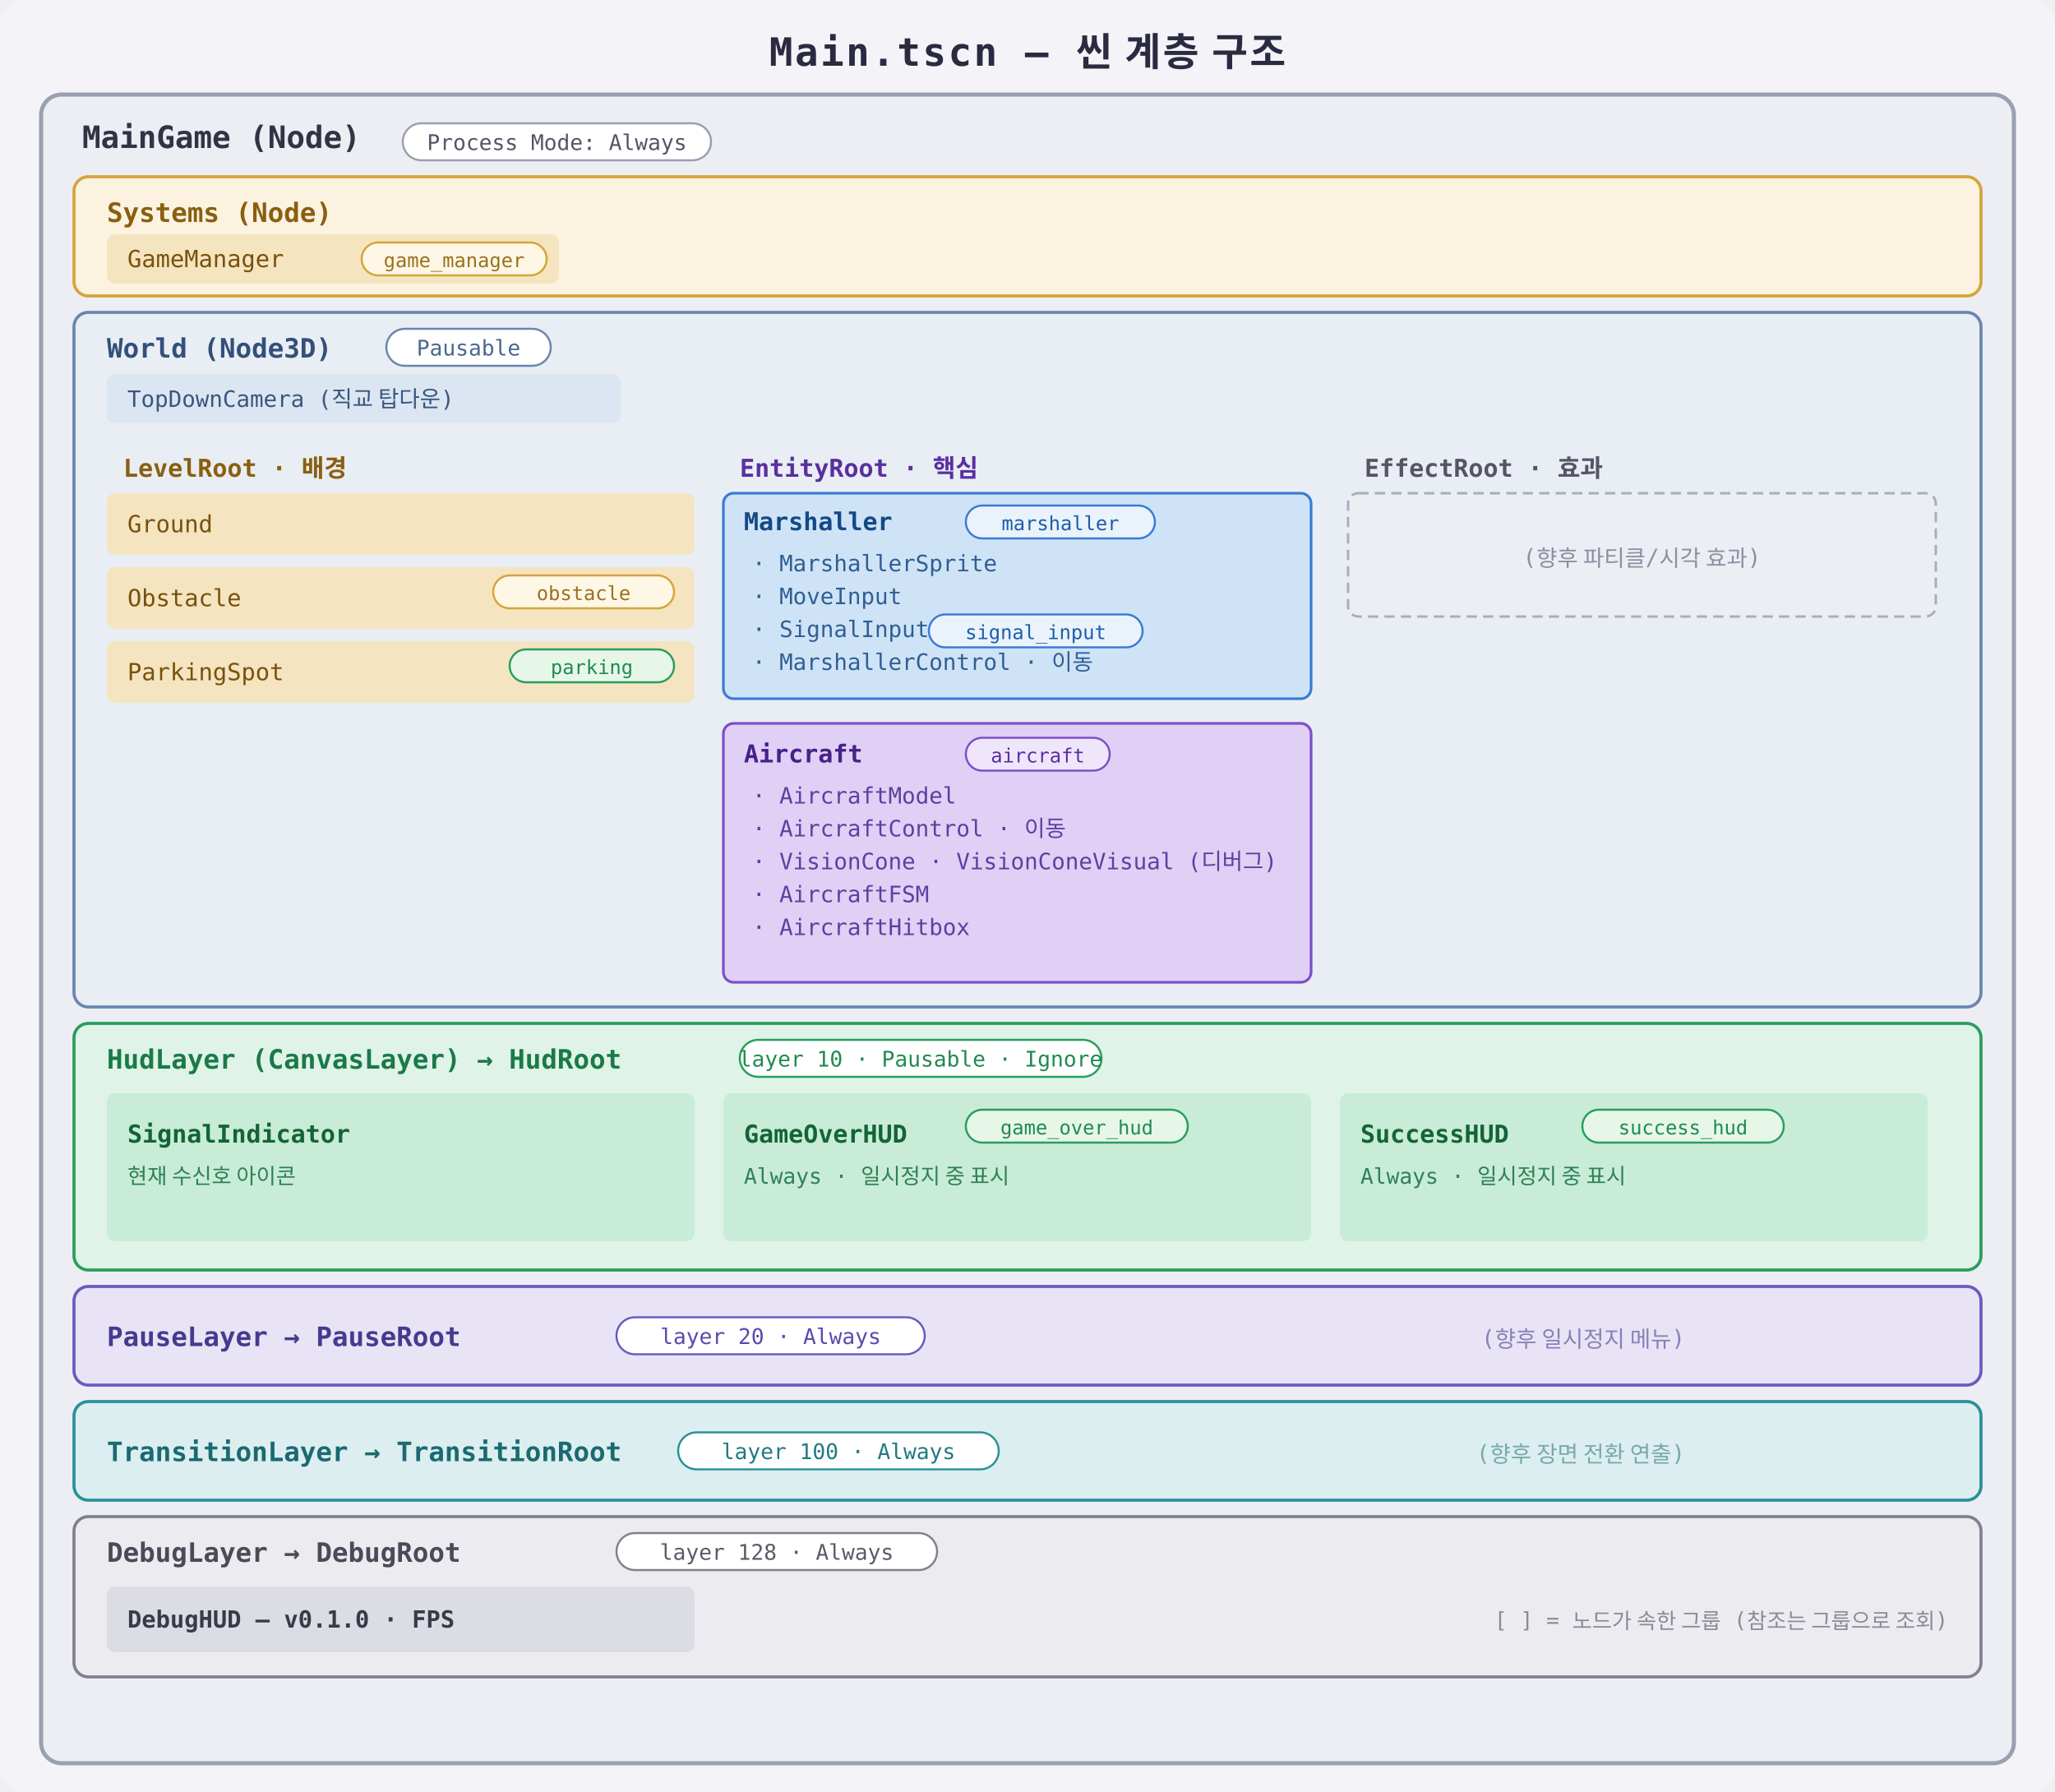
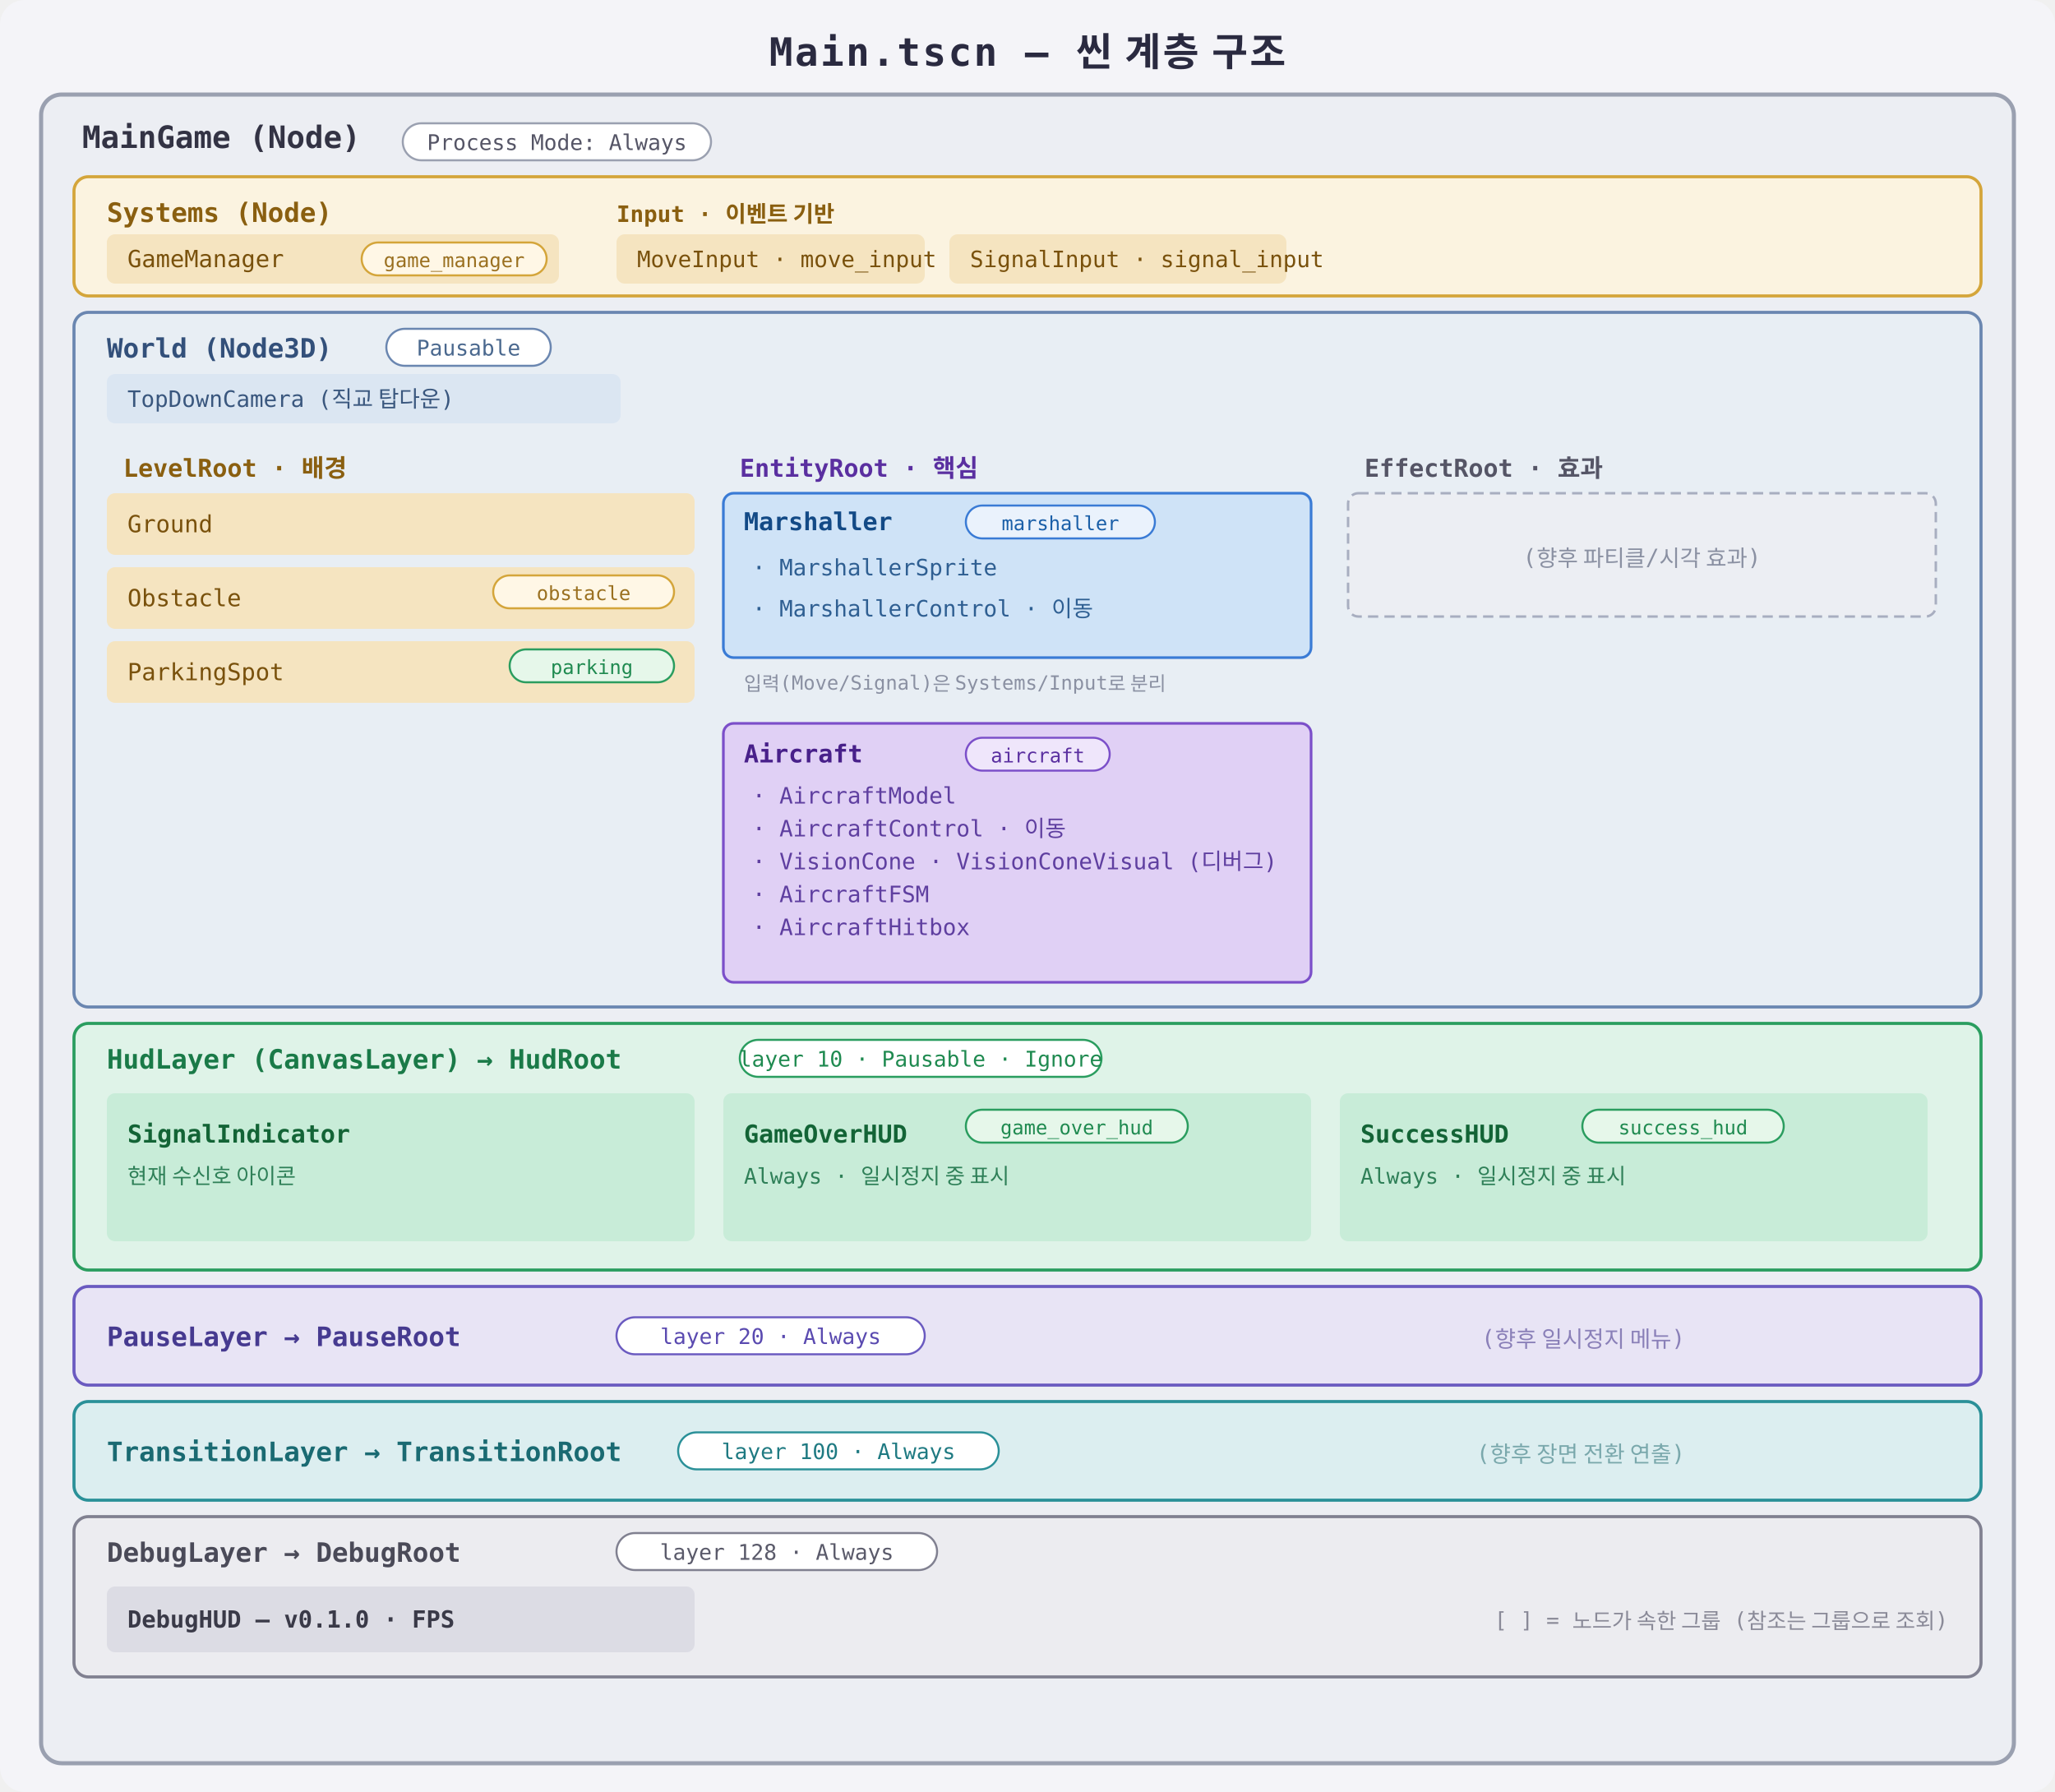
<svg xmlns="http://www.w3.org/2000/svg" viewBox="0 0 1000 872" font-family="'Consolas','Menlo',monospace">
  <rect width="1000" height="872" fill="#f4f4f8" rx="12" />
  <text x="500" y="32" text-anchor="middle" fill="#2a2a40" font-size="19" font-weight="bold" letter-spacing="1">Main.tscn — 씬 계층 구조</text>
  <rect x="20" y="46" width="960" height="812" rx="10" fill="#eceef3" stroke="#9aa0b0" stroke-width="2" />
  <text x="40" y="72" fill="#333344" font-size="15" font-weight="bold">MainGame (Node)</text>
  <rect x="196" y="60" width="150" height="18" rx="9" fill="#fff" stroke="#9aa0b0" />
  <text x="271" y="73" text-anchor="middle" fill="#555566" font-size="10.5">Process Mode: Always</text>
  <rect x="36" y="86" width="928" height="58" rx="7" fill="#fbf3e0" stroke="#d4a53a" stroke-width="1.5" />
  <text x="52" y="108" fill="#8a5f10" font-size="13" font-weight="bold">Systems (Node)</text>
  <rect x="52" y="114" width="220" height="24" rx="4" fill="#f5e4c0" />
  <text x="62" y="130" fill="#79510c" font-size="11.5">GameManager</text>
  <rect x="176" y="118" width="90" height="16" rx="8" fill="#fff7e6" stroke="#d4a53a" />
  <text x="221" y="130" text-anchor="middle" fill="#9a7020" font-size="9.5">game_manager</text>
+   <text x="300" y="108" fill="#8a5f10" font-size="11" font-weight="bold">Input · 이벤트 기반</text>
+   <rect x="300" y="114" width="150" height="24" rx="4" fill="#f5e4c0" />
+   <text x="310" y="130" fill="#79510c" font-size="11">MoveInput · move_input</text>
+   <rect x="462" y="114" width="164" height="24" rx="4" fill="#f5e4c0" />
+   <text x="472" y="130" fill="#79510c" font-size="11">SignalInput · signal_input</text>
  <rect x="36" y="152" width="928" height="338" rx="7" fill="#e8eef4" stroke="#6a86b0" stroke-width="1.5" />
  <text x="52" y="174" fill="#33507a" font-size="13" font-weight="bold">World (Node3D)</text>
  <rect x="188" y="160" width="80" height="18" rx="9" fill="#fff" stroke="#6a86b0" />
  <text x="228" y="173" text-anchor="middle" fill="#4a688e" font-size="10.5">Pausable</text>
  <rect x="52" y="182" width="250" height="24" rx="4" fill="#dbe6f2" />
  <text x="62" y="198" fill="#3a577e" font-size="11">TopDownCamera (직교 탑다운)</text>
  <text x="60" y="232" fill="#8a5f10" font-size="12" font-weight="bold">LevelRoot · 배경</text>
  <rect x="52" y="240" width="286" height="30" rx="4" fill="#f5e4c0" />
  <text x="62" y="259" fill="#79510c" font-size="11.5">Ground</text>
  <rect x="52" y="276" width="286" height="30" rx="4" fill="#f5e4c0" />
  <text x="62" y="295" fill="#79510c" font-size="11.5">Obstacle</text>
  <rect x="240" y="280" width="88" height="16" rx="8" fill="#fff7e6" stroke="#d4a53a" />
  <text x="284" y="292" text-anchor="middle" fill="#9a7020" font-size="9.5">obstacle</text>
  <rect x="52" y="312" width="286" height="30" rx="4" fill="#f5e4c0" />
  <text x="62" y="331" fill="#79510c" font-size="11.5">ParkingSpot</text>
  <rect x="248" y="316" width="80" height="16" rx="8" fill="#e6f7ea" stroke="#2a9d5f" />
  <text x="288" y="328" text-anchor="middle" fill="#1f8a50" font-size="9.5">parking</text>
  <text x="360" y="232" fill="#5a2fa0" font-size="12" font-weight="bold">EntityRoot · 핵심</text>
-   <rect x="352" y="240" width="286" height="100" rx="5" fill="#cfe3f7" stroke="#3a7bd5" stroke-width="1.3" />
+   <rect x="352" y="240" width="286" height="80" rx="5" fill="#cfe3f7" stroke="#3a7bd5" stroke-width="1.3" />
  <text x="362" y="258" fill="#134a86" font-size="12" font-weight="bold">Marshaller</text>
  <rect x="470" y="246" width="92" height="16" rx="8" fill="#eaf2fc" stroke="#3a7bd5" />
  <text x="516" y="258" text-anchor="middle" fill="#1a5fa8" font-size="9.5">marshaller</text>
-   <text x="366" y="278" fill="#2f5f92" font-size="11">· MarshallerSprite</text>
-   <text x="366" y="294" fill="#2f5f92" font-size="11">· MoveInput</text>
-   <text x="366" y="310" fill="#2f5f92" font-size="11">· SignalInput</text>
-   <rect x="452" y="299" width="104" height="16" rx="8" fill="#eaf2fc" stroke="#3a7bd5" />
-   <text x="504" y="311" text-anchor="middle" fill="#1a5fa8" font-size="9.5">signal_input</text>
-   <text x="366" y="326" fill="#2f5f92" font-size="11">· MarshallerControl · 이동</text>
+   <text x="366" y="280" fill="#2f5f92" font-size="11">· MarshallerSprite</text>
+   <text x="366" y="300" fill="#2f5f92" font-size="11">· MarshallerControl · 이동</text>
+   <text x="362" y="336" fill="#8a90a2" font-size="9.5">입력(Move/Signal)은 Systems/Input로 분리</text>
  <rect x="352" y="352" width="286" height="126" rx="5" fill="#e0d0f5" stroke="#7b4fc9" stroke-width="1.3" />
  <text x="362" y="371" fill="#48208a" font-size="12" font-weight="bold">Aircraft</text>
  <rect x="470" y="359" width="70" height="16" rx="8" fill="#efe6fb" stroke="#7b4fc9" />
  <text x="505" y="371" text-anchor="middle" fill="#5a2fa0" font-size="9.5">aircraft</text>
  <text x="366" y="391" fill="#5f3fa0" font-size="11">· AircraftModel</text>
  <text x="366" y="407" fill="#5f3fa0" font-size="11">· AircraftControl · 이동</text>
  <text x="366" y="423" fill="#5f3fa0" font-size="11">· VisionCone · VisionConeVisual (디버그)</text>
  <text x="366" y="439" fill="#5f3fa0" font-size="11">· AircraftFSM</text>
  <text x="366" y="455" fill="#5f3fa0" font-size="11">· AircraftHitbox</text>
  <text x="664" y="232" fill="#556" font-size="12" font-weight="bold">EffectRoot · 효과</text>
  <rect x="656" y="240" width="286" height="60" rx="5" fill="#eceef3" stroke="#a8aec0" stroke-width="1.2" stroke-dasharray="5 3" />
  <text x="799" y="275" text-anchor="middle" fill="#8a90a2" font-size="11">(향후 파티클/시각 효과)</text>
  <rect x="36" y="498" width="928" height="120" rx="7" fill="#dff3e8" stroke="#2a9d5f" stroke-width="1.5" />
  <text x="52" y="520" fill="#1a7a48" font-size="13" font-weight="bold">HudLayer (CanvasLayer) → HudRoot</text>
  <rect x="360" y="506" width="176" height="18" rx="9" fill="#fff" stroke="#2a9d5f" />
  <text x="448" y="519" text-anchor="middle" fill="#1f8a50" font-size="10.5">layer 10 · Pausable · Ignore</text>
  <rect x="52" y="532" width="286" height="72" rx="4" fill="#c8ecd8" />
  <text x="62" y="556" fill="#136436" font-size="12" font-weight="bold">SignalIndicator</text>
  <text x="62" y="576" fill="#2f8058" font-size="10.5">현재 수신호 아이콘</text>
  <rect x="352" y="532" width="286" height="72" rx="4" fill="#c8ecd8" />
  <text x="362" y="556" fill="#136436" font-size="12" font-weight="bold">GameOverHUD</text>
  <rect x="470" y="540" width="108" height="16" rx="8" fill="#e6f7ea" stroke="#2a9d5f" />
  <text x="524" y="552" text-anchor="middle" fill="#1f8a50" font-size="9.5">game_over_hud</text>
  <text x="362" y="576" fill="#2f8058" font-size="10.5">Always · 일시정지 중 표시</text>
  <rect x="652" y="532" width="286" height="72" rx="4" fill="#c8ecd8" />
  <text x="662" y="556" fill="#136436" font-size="12" font-weight="bold">SuccessHUD</text>
  <rect x="770" y="540" width="98" height="16" rx="8" fill="#e6f7ea" stroke="#2a9d5f" />
  <text x="819" y="552" text-anchor="middle" fill="#1f8a50" font-size="9.5">success_hud</text>
  <text x="662" y="576" fill="#2f8058" font-size="10.5">Always · 일시정지 중 표시</text>
  <rect x="36" y="626" width="928" height="48" rx="7" fill="#e8e4f5" stroke="#6a5ac0" stroke-width="1.5" />
  <text x="52" y="655" fill="#463a90" font-size="13" font-weight="bold">PauseLayer → PauseRoot</text>
  <rect x="300" y="641" width="150" height="18" rx="9" fill="#fff" stroke="#6a5ac0" />
  <text x="375" y="654" text-anchor="middle" fill="#5a4ab0" font-size="10.5">layer 20 · Always</text>
  <text x="820" y="655" text-anchor="end" fill="#8a80b8" font-size="11">(향후 일시정지 메뉴)</text>
  <rect x="36" y="682" width="928" height="48" rx="7" fill="#dceef0" stroke="#2a9098" stroke-width="1.5" />
  <text x="52" y="711" fill="#1a6a72" font-size="13" font-weight="bold">TransitionLayer → TransitionRoot</text>
  <rect x="330" y="697" width="156" height="18" rx="9" fill="#fff" stroke="#2a9098" />
  <text x="408" y="710" text-anchor="middle" fill="#1f7a82" font-size="10.5">layer 100 · Always</text>
  <text x="820" y="711" text-anchor="end" fill="#7aa8ac" font-size="11">(향후 장면 전환 연출)</text>
  <rect x="36" y="738" width="928" height="78" rx="7" fill="#ececf0" stroke="#808090" stroke-width="1.5" />
  <text x="52" y="760" fill="#4a4a58" font-size="13" font-weight="bold">DebugLayer → DebugRoot</text>
  <rect x="300" y="746" width="156" height="18" rx="9" fill="#fff" stroke="#808090" />
  <text x="378" y="759" text-anchor="middle" fill="#5a5a6a" font-size="10.5">layer 128 · Always</text>
  <rect x="52" y="772" width="286" height="32" rx="4" fill="#dcdce4" />
  <text x="62" y="792" fill="#3a3a48" font-size="11.5" font-weight="bold">DebugHUD — v0.1.0 · FPS</text>
  <text x="948" y="792" text-anchor="end" fill="#8a8a98" font-size="10.5">[ ] = 노드가 속한 그룹 (참조는 그룹으로 조회)</text>
</svg>
